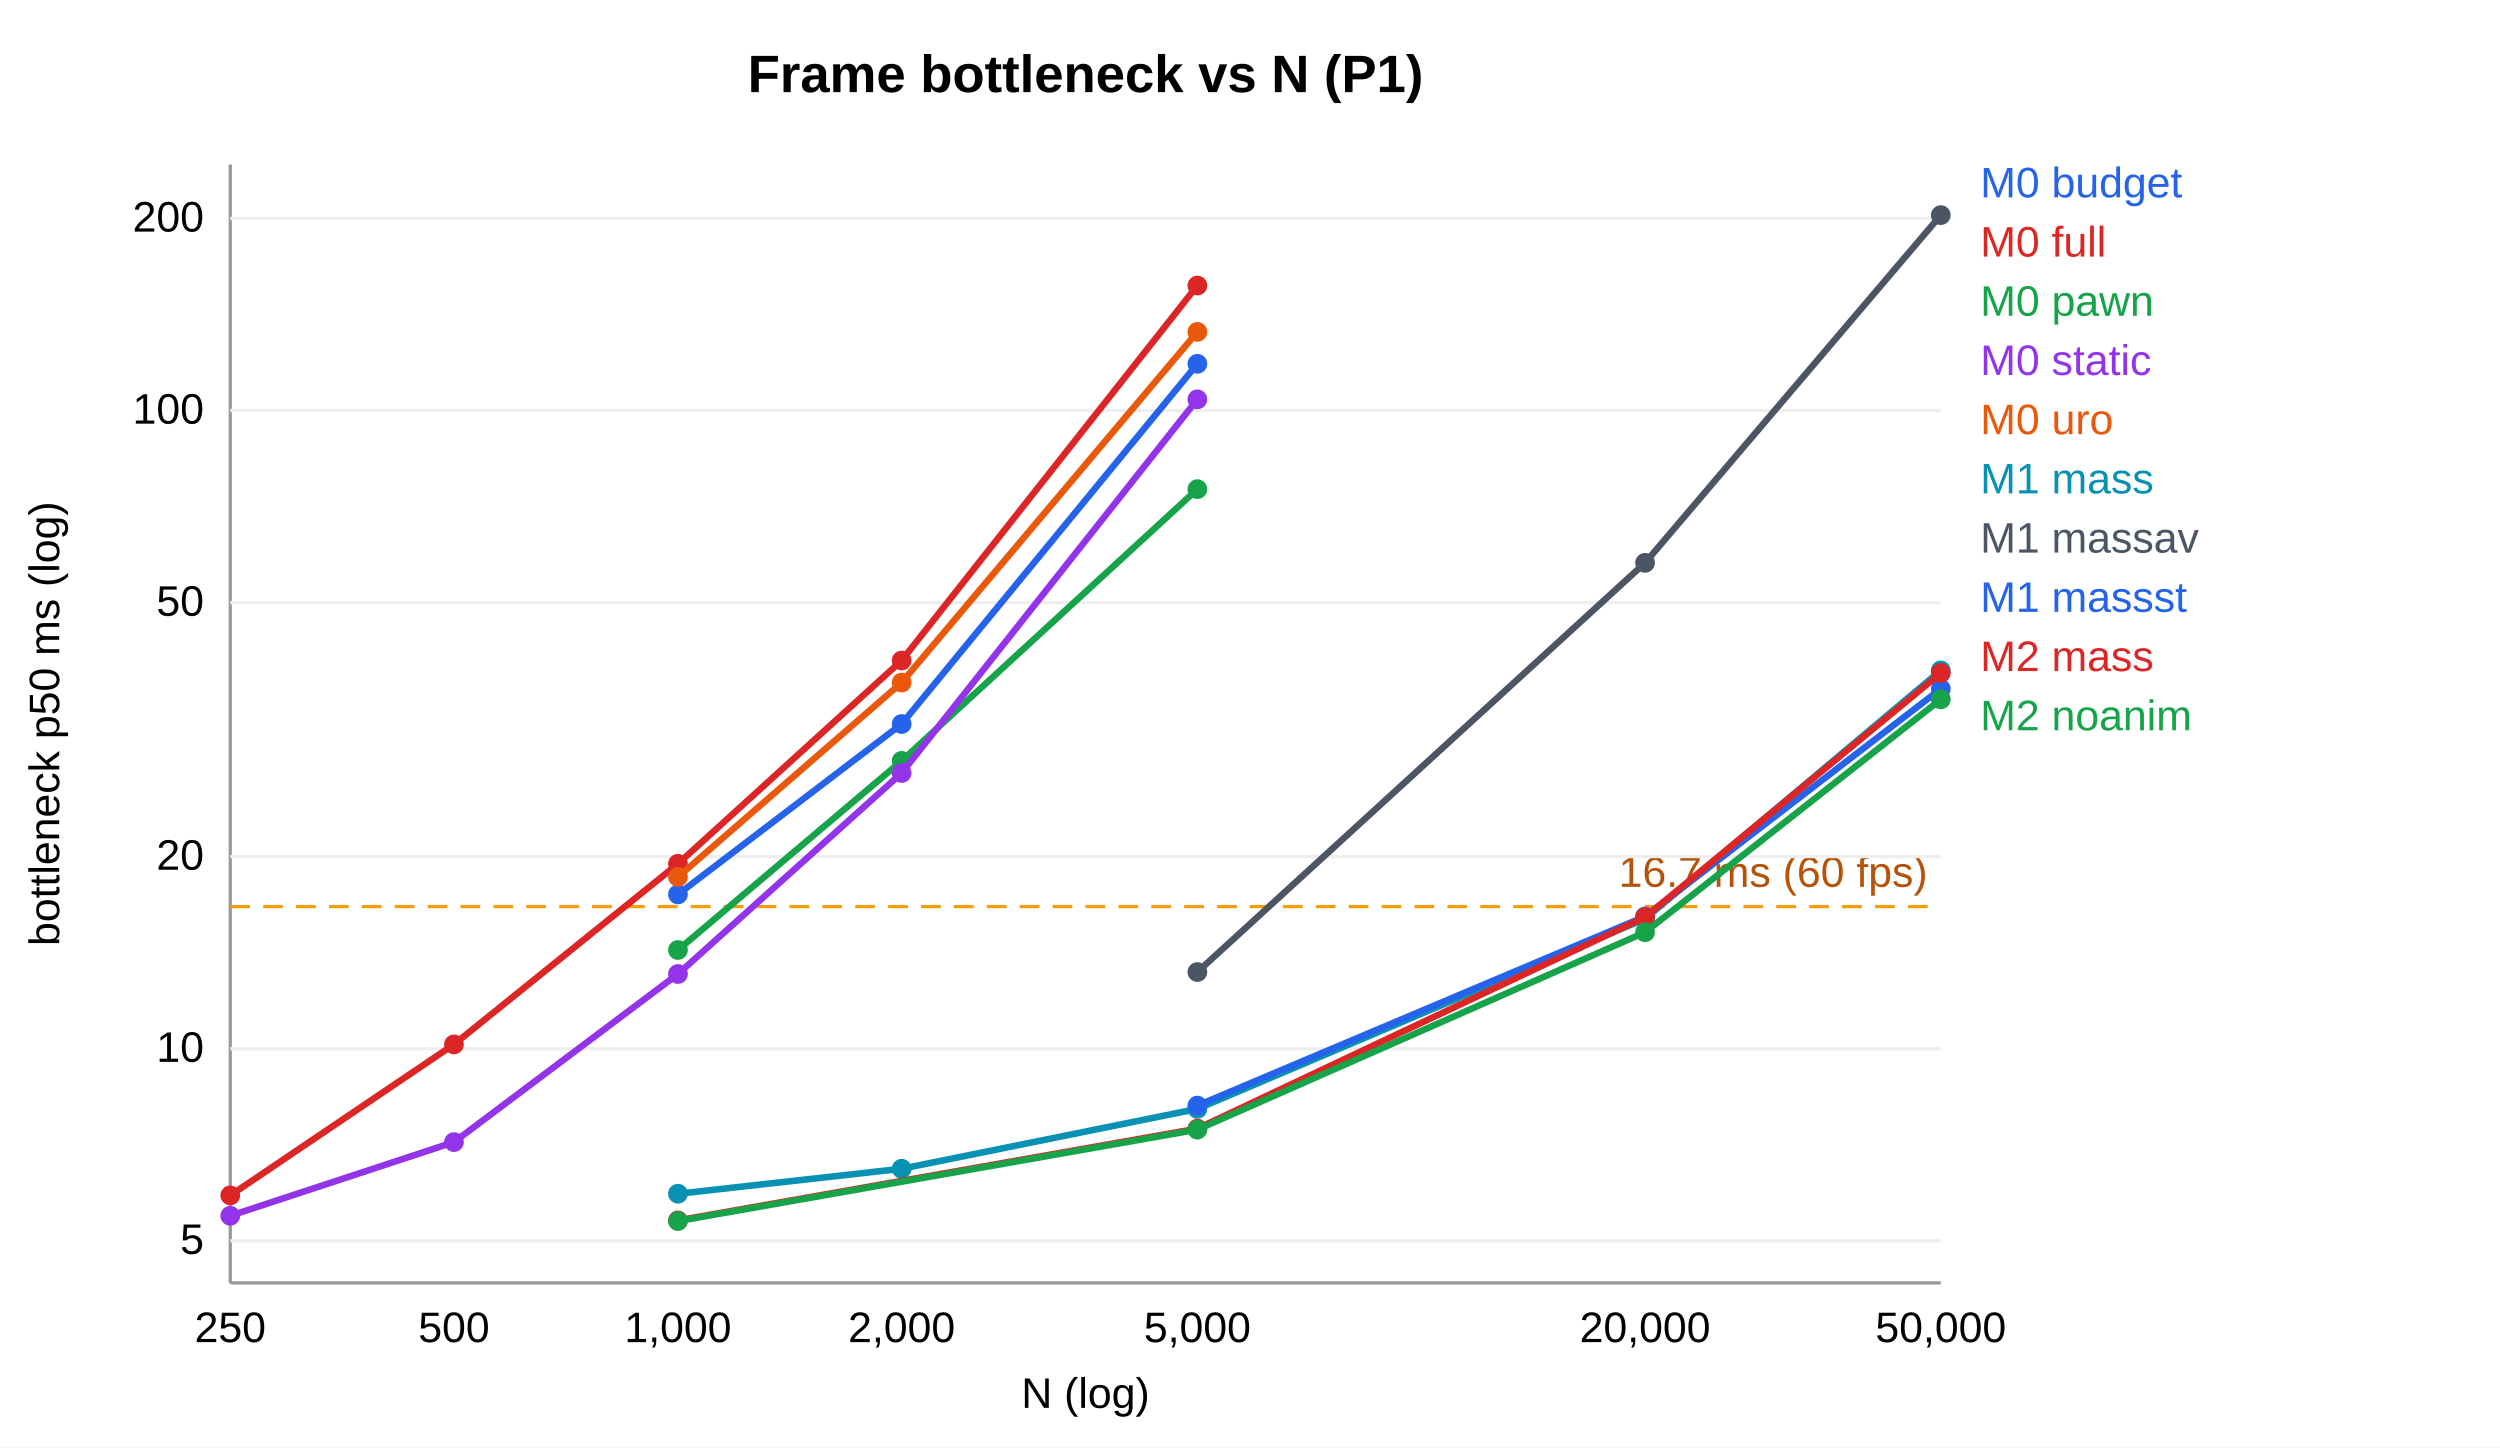
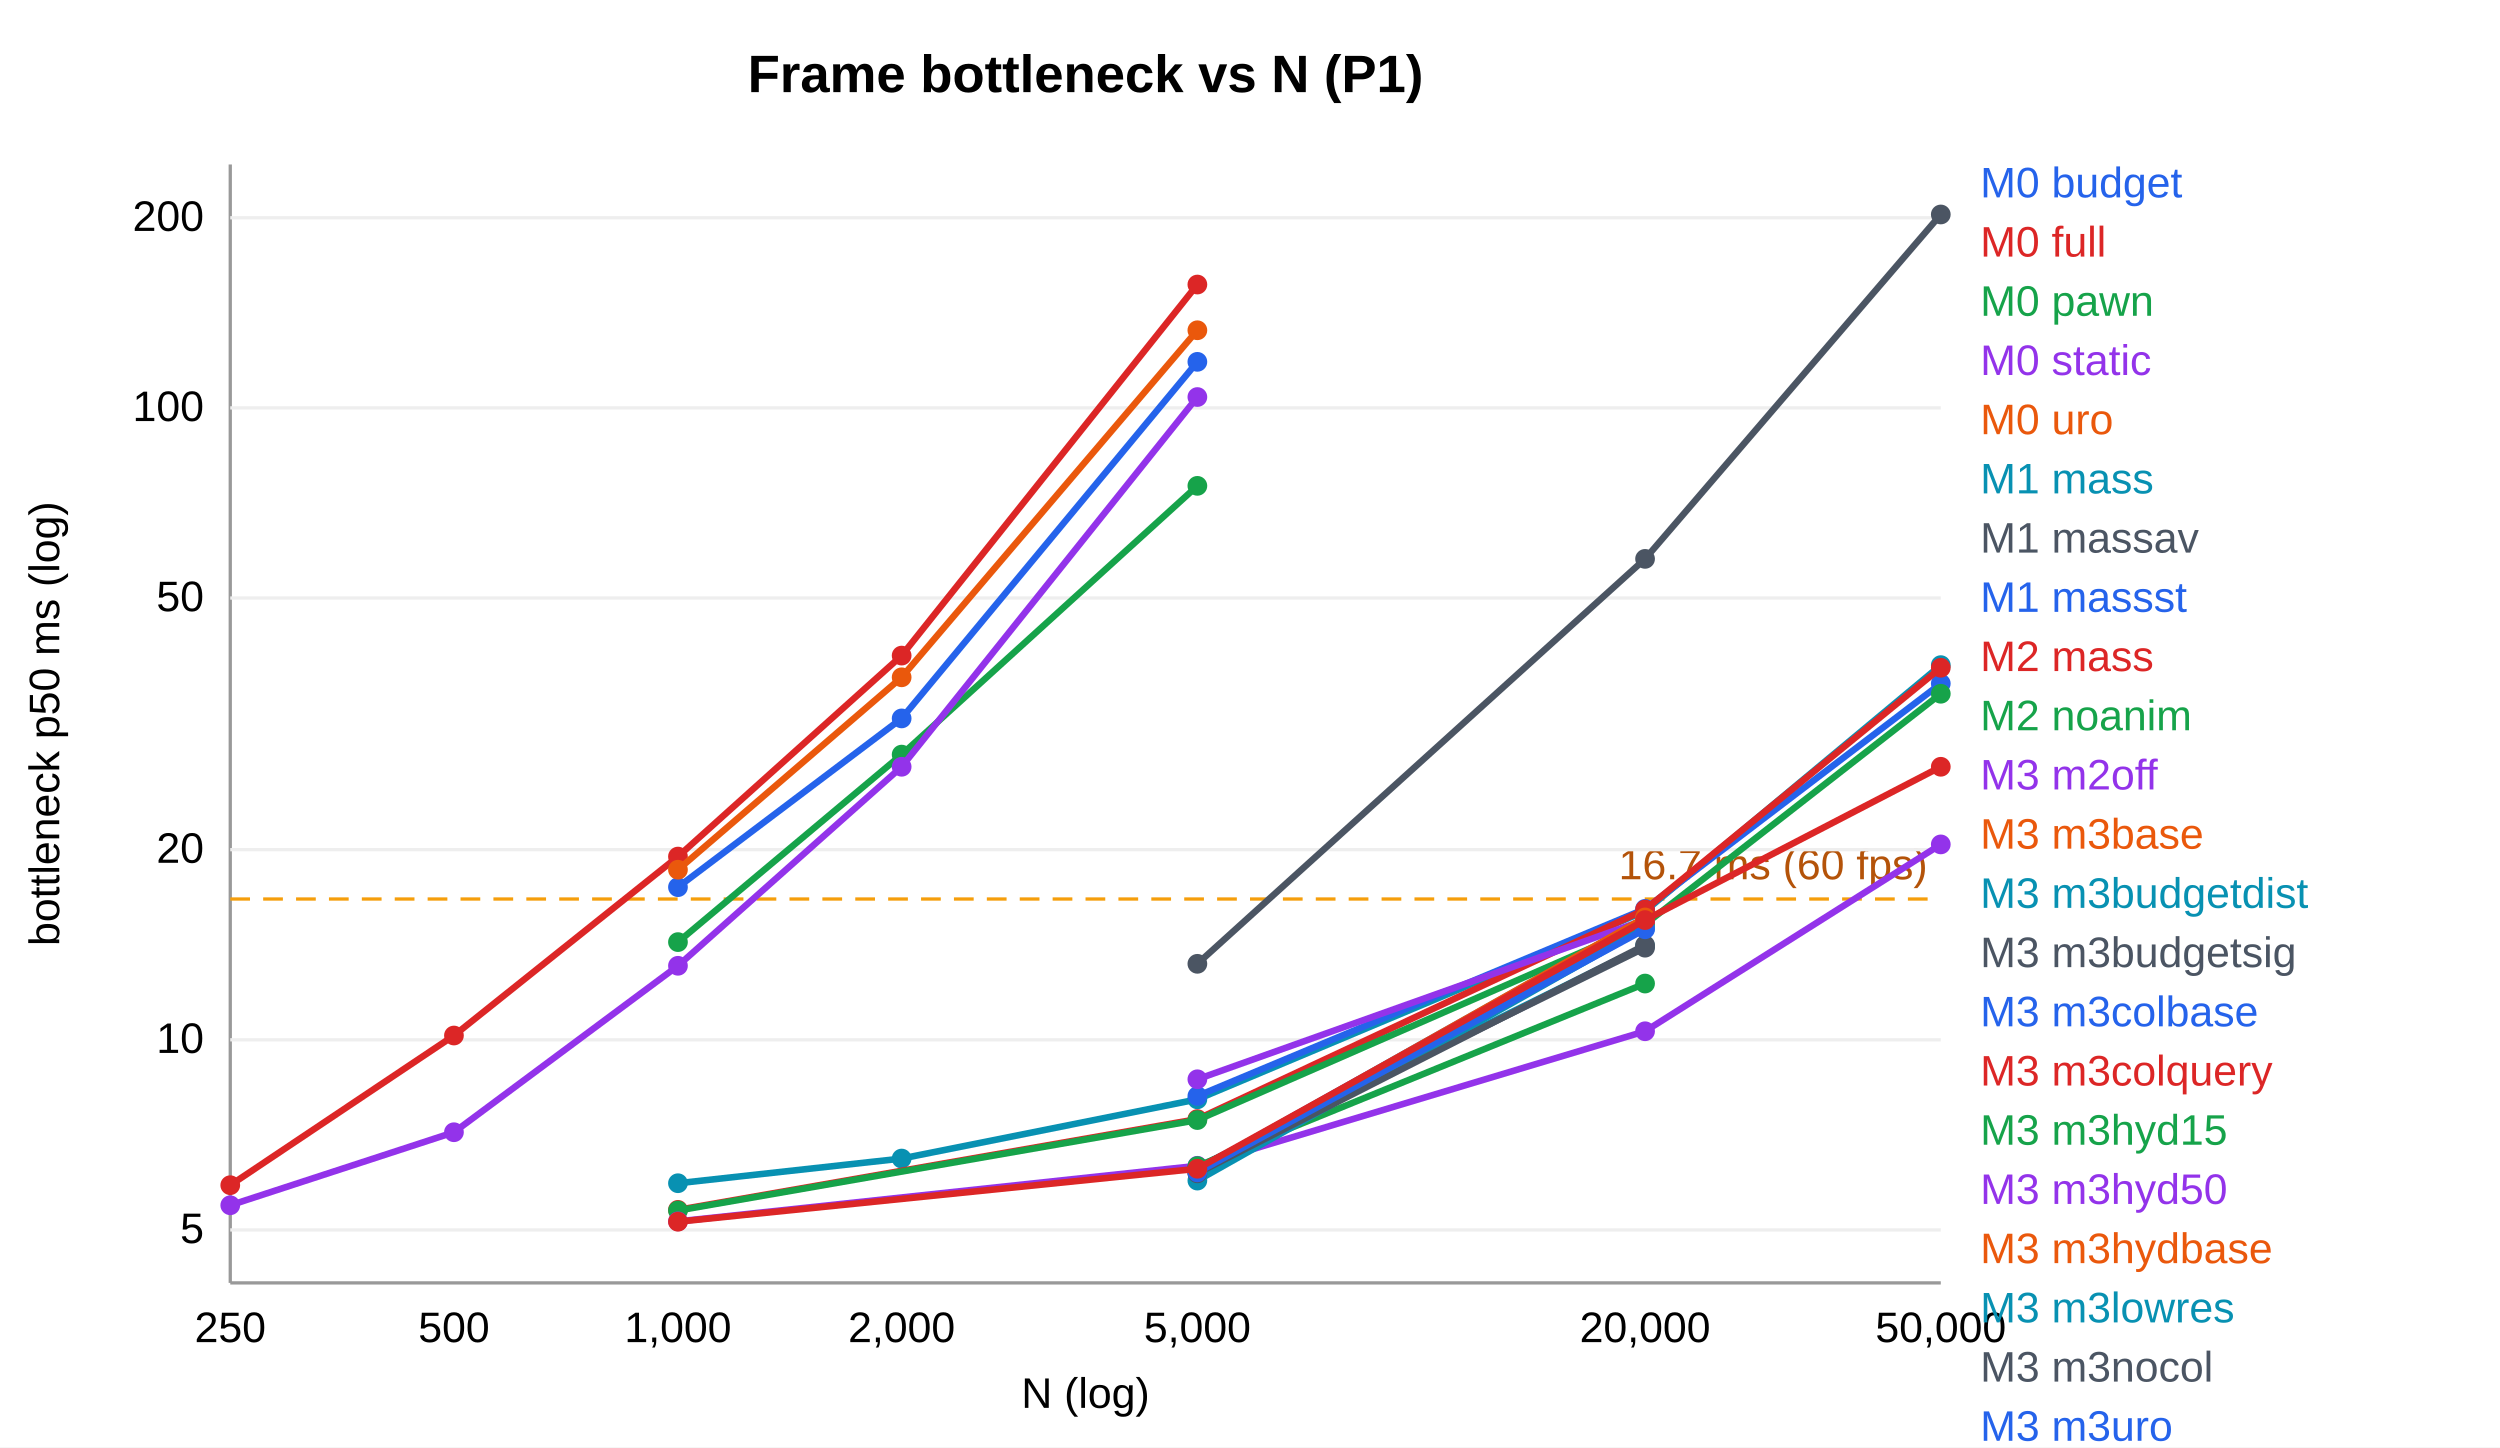
<svg xmlns="http://www.w3.org/2000/svg" width="760" height="440" viewBox="0 0 760 440" font-family="Segoe UI, Arial, sans-serif" font-size="13">
  <rect width="100%" height="100%" fill="white" />
  <text x="330.0" y="28" text-anchor="middle" font-size="16" font-weight="600">Frame bottleneck vs N (P1)</text>
  <line x1="70" y1="390" x2="590" y2="390" stroke="#999" />
  <line x1="70" y1="50" x2="70" y2="390" stroke="#999" />
-   <line x1="70" y1="275.6" x2="590" y2="275.6" stroke="#f59e0b" stroke-dasharray="6 4" />
-   <text x="586" y="269.6" text-anchor="end" fill="#b45309">16.7 ms (60 fps)</text>
+   <line x1="70" y1="273.3" x2="590" y2="273.3" stroke="#f59e0b" stroke-dasharray="6 4" />
+   <text x="586" y="267.3" text-anchor="end" fill="#b45309">16.7 ms (60 fps)</text>
  <text x="70.0" y="408" text-anchor="middle">250</text>
  <text x="138.0" y="408" text-anchor="middle">500</text>
  <text x="206.1" y="408" text-anchor="middle">1,000</text>
  <text x="274.1" y="408" text-anchor="middle">2,000</text>
  <text x="364.0" y="408" text-anchor="middle">5,000</text>
  <text x="500.1" y="408" text-anchor="middle">20,000</text>
  <text x="590.0" y="408" text-anchor="middle">50,000</text>
-   <text x="62" y="381.2" text-anchor="end">5</text>
-   <line x1="70" y1="377.2" x2="590" y2="377.2" stroke="#eee" />
-   <text x="62" y="322.8" text-anchor="end">10</text>
-   <line x1="70" y1="318.8" x2="590" y2="318.8" stroke="#eee" />
-   <text x="62" y="264.4" text-anchor="end">20</text>
-   <line x1="70" y1="260.4" x2="590" y2="260.4" stroke="#eee" />
-   <text x="62" y="187.2" text-anchor="end">50</text>
-   <line x1="70" y1="183.2" x2="590" y2="183.2" stroke="#eee" />
-   <text x="62" y="128.8" text-anchor="end">100</text>
-   <line x1="70" y1="124.8" x2="590" y2="124.8" stroke="#eee" />
-   <text x="62" y="70.4" text-anchor="end">200</text>
-   <line x1="70" y1="66.4" x2="590" y2="66.4" stroke="#eee" />
+   <text x="62" y="377.9" text-anchor="end">5</text>
+   <line x1="70" y1="373.9" x2="590" y2="373.9" stroke="#eee" />
+   <text x="62" y="320.1" text-anchor="end">10</text>
+   <line x1="70" y1="316.1" x2="590" y2="316.1" stroke="#eee" />
+   <text x="62" y="262.3" text-anchor="end">20</text>
+   <line x1="70" y1="258.3" x2="590" y2="258.3" stroke="#eee" />
+   <text x="62" y="185.8" text-anchor="end">50</text>
+   <line x1="70" y1="181.8" x2="590" y2="181.8" stroke="#eee" />
+   <text x="62" y="128.0" text-anchor="end">100</text>
+   <line x1="70" y1="124.0" x2="590" y2="124.0" stroke="#eee" />
+   <text x="62" y="70.2" text-anchor="end">200</text>
+   <line x1="70" y1="66.2" x2="590" y2="66.2" stroke="#eee" />
  <text x="330.0" y="428" text-anchor="middle">N (log)</text>
  <text x="18" y="220.0" transform="rotate(-90 18 220.0)" text-anchor="middle">bottleneck p50 ms (log)</text>
-   <path d="M206.1,271.9 L274.1,220.1 L364.0,110.6" fill="none" stroke="#2563eb" stroke-width="2" />
-   <circle cx="206.1" cy="271.9" r="3" fill="#2563eb" />
-   <circle cx="274.1" cy="220.1" r="3" fill="#2563eb" />
-   <circle cx="364.0" cy="110.6" r="3" fill="#2563eb" />
+   <path d="M206.1,269.7 L274.1,218.4 L364.0,110.0" fill="none" stroke="#2563eb" stroke-width="2" />
+   <circle cx="206.1" cy="269.7" r="3" fill="#2563eb" />
+   <circle cx="274.1" cy="218.4" r="3" fill="#2563eb" />
+   <circle cx="364.0" cy="110.0" r="3" fill="#2563eb" />
  <text x="602" y="60" fill="#2563eb">M0 budget</text>
-   <path d="M70.0,363.4 L138.0,317.5 L206.1,262.6 L274.1,200.8 L364.0,86.8" fill="none" stroke="#dc2626" stroke-width="2" />
-   <circle cx="70.0" cy="363.4" r="3" fill="#dc2626" />
-   <circle cx="138.0" cy="317.5" r="3" fill="#dc2626" />
-   <circle cx="206.1" cy="262.6" r="3" fill="#dc2626" />
-   <circle cx="274.1" cy="200.8" r="3" fill="#dc2626" />
-   <circle cx="364.0" cy="86.8" r="3" fill="#dc2626" />
+   <path d="M70.0,360.3 L138.0,314.8 L206.1,260.4 L274.1,199.3 L364.0,86.5" fill="none" stroke="#dc2626" stroke-width="2" />
+   <circle cx="70.0" cy="360.3" r="3" fill="#dc2626" />
+   <circle cx="138.0" cy="314.8" r="3" fill="#dc2626" />
+   <circle cx="206.1" cy="260.4" r="3" fill="#dc2626" />
+   <circle cx="274.1" cy="199.3" r="3" fill="#dc2626" />
+   <circle cx="364.0" cy="86.5" r="3" fill="#dc2626" />
  <text x="602" y="78" fill="#dc2626">M0 full</text>
-   <path d="M206.1,288.8 L274.1,231.3 L364.0,148.7" fill="none" stroke="#16a34a" stroke-width="2" />
-   <circle cx="206.1" cy="288.8" r="3" fill="#16a34a" />
-   <circle cx="274.1" cy="231.3" r="3" fill="#16a34a" />
-   <circle cx="364.0" cy="148.7" r="3" fill="#16a34a" />
+   <path d="M206.1,286.4 L274.1,229.4 L364.0,147.7" fill="none" stroke="#16a34a" stroke-width="2" />
+   <circle cx="206.1" cy="286.4" r="3" fill="#16a34a" />
+   <circle cx="274.1" cy="229.4" r="3" fill="#16a34a" />
+   <circle cx="364.0" cy="147.7" r="3" fill="#16a34a" />
  <text x="602" y="96" fill="#16a34a">M0 pawn</text>
-   <path d="M70.0,369.6 L138.0,347.2 L206.1,296.1 L274.1,235.0 L364.0,121.4" fill="none" stroke="#9333ea" stroke-width="2" />
-   <circle cx="70.0" cy="369.6" r="3" fill="#9333ea" />
-   <circle cx="138.0" cy="347.2" r="3" fill="#9333ea" />
-   <circle cx="206.1" cy="296.1" r="3" fill="#9333ea" />
-   <circle cx="274.1" cy="235.0" r="3" fill="#9333ea" />
-   <circle cx="364.0" cy="121.4" r="3" fill="#9333ea" />
+   <path d="M70.0,366.4 L138.0,344.2 L206.1,293.6 L274.1,233.1 L364.0,120.7" fill="none" stroke="#9333ea" stroke-width="2" />
+   <circle cx="70.0" cy="366.4" r="3" fill="#9333ea" />
+   <circle cx="138.0" cy="344.2" r="3" fill="#9333ea" />
+   <circle cx="206.1" cy="293.6" r="3" fill="#9333ea" />
+   <circle cx="274.1" cy="233.1" r="3" fill="#9333ea" />
+   <circle cx="364.0" cy="120.7" r="3" fill="#9333ea" />
  <text x="602" y="114" fill="#9333ea">M0 static</text>
-   <path d="M206.1,266.6 L274.1,207.5 L364.0,100.9" fill="none" stroke="#ea580c" stroke-width="2" />
-   <circle cx="206.1" cy="266.6" r="3" fill="#ea580c" />
-   <circle cx="274.1" cy="207.5" r="3" fill="#ea580c" />
-   <circle cx="364.0" cy="100.9" r="3" fill="#ea580c" />
+   <path d="M206.1,264.4 L274.1,205.9 L364.0,100.4" fill="none" stroke="#ea580c" stroke-width="2" />
+   <circle cx="206.1" cy="264.4" r="3" fill="#ea580c" />
+   <circle cx="274.1" cy="205.9" r="3" fill="#ea580c" />
+   <circle cx="364.0" cy="100.4" r="3" fill="#ea580c" />
  <text x="602" y="132" fill="#ea580c">M0 uro</text>
-   <path d="M206.1,362.9 L274.1,355.3 L364.0,337.1 L500.1,279.3 L590.0,203.8" fill="none" stroke="#0891b2" stroke-width="2" />
-   <circle cx="206.1" cy="362.9" r="3" fill="#0891b2" />
-   <circle cx="274.1" cy="355.3" r="3" fill="#0891b2" />
-   <circle cx="364.0" cy="337.1" r="3" fill="#0891b2" />
-   <circle cx="500.1" cy="279.3" r="3" fill="#0891b2" />
-   <circle cx="590.0" cy="203.8" r="3" fill="#0891b2" />
+   <path d="M206.1,359.7 L274.1,352.2 L364.0,334.2 L500.1,277.0 L590.0,202.2" fill="none" stroke="#0891b2" stroke-width="2" />
+   <circle cx="206.1" cy="359.7" r="3" fill="#0891b2" />
+   <circle cx="274.1" cy="352.2" r="3" fill="#0891b2" />
+   <circle cx="364.0" cy="334.2" r="3" fill="#0891b2" />
+   <circle cx="500.1" cy="277.0" r="3" fill="#0891b2" />
+   <circle cx="590.0" cy="202.2" r="3" fill="#0891b2" />
  <text x="602" y="150" fill="#0891b2">M1 mass</text>
-   <path d="M364.0,295.5 L500.1,171.1 L590.0,65.4" fill="none" stroke="#4b5563" stroke-width="2" />
-   <circle cx="364.0" cy="295.5" r="3" fill="#4b5563" />
-   <circle cx="500.1" cy="171.1" r="3" fill="#4b5563" />
-   <circle cx="590.0" cy="65.4" r="3" fill="#4b5563" />
+   <path d="M364.0,293.0 L500.1,169.9 L590.0,65.2" fill="none" stroke="#4b5563" stroke-width="2" />
+   <circle cx="364.0" cy="293.0" r="3" fill="#4b5563" />
+   <circle cx="500.1" cy="169.9" r="3" fill="#4b5563" />
+   <circle cx="590.0" cy="65.2" r="3" fill="#4b5563" />
  <text x="602" y="168" fill="#4b5563">M1 massav</text>
-   <path d="M364.0,336.1 L500.1,278.6 L590.0,209.4" fill="none" stroke="#2563eb" stroke-width="2" />
-   <circle cx="364.0" cy="336.1" r="3" fill="#2563eb" />
-   <circle cx="500.1" cy="278.6" r="3" fill="#2563eb" />
-   <circle cx="590.0" cy="209.4" r="3" fill="#2563eb" />
+   <path d="M364.0,333.2 L500.1,276.3 L590.0,207.8" fill="none" stroke="#2563eb" stroke-width="2" />
+   <circle cx="364.0" cy="333.2" r="3" fill="#2563eb" />
+   <circle cx="500.1" cy="276.3" r="3" fill="#2563eb" />
+   <circle cx="590.0" cy="207.8" r="3" fill="#2563eb" />
  <text x="602" y="186" fill="#2563eb">M1 massst</text>
-   <path d="M206.1,371.0 L364.0,343.1 L500.1,278.8 L590.0,204.6" fill="none" stroke="#dc2626" stroke-width="2" />
-   <circle cx="206.1" cy="371.0" r="3" fill="#dc2626" />
-   <circle cx="364.0" cy="343.1" r="3" fill="#dc2626" />
-   <circle cx="500.1" cy="278.8" r="3" fill="#dc2626" />
-   <circle cx="590.0" cy="204.6" r="3" fill="#dc2626" />
+   <path d="M206.1,367.8 L364.0,340.2 L500.1,276.5 L590.0,203.0" fill="none" stroke="#dc2626" stroke-width="2" />
+   <circle cx="206.1" cy="367.8" r="3" fill="#dc2626" />
+   <circle cx="364.0" cy="340.2" r="3" fill="#dc2626" />
+   <circle cx="500.1" cy="276.5" r="3" fill="#dc2626" />
+   <circle cx="590.0" cy="203.0" r="3" fill="#dc2626" />
  <text x="602" y="204" fill="#dc2626">M2 mass</text>
-   <path d="M206.1,371.2 L364.0,343.4 L500.1,283.4 L590.0,212.6" fill="none" stroke="#16a34a" stroke-width="2" />
-   <circle cx="206.1" cy="371.2" r="3" fill="#16a34a" />
-   <circle cx="364.0" cy="343.4" r="3" fill="#16a34a" />
-   <circle cx="500.1" cy="283.4" r="3" fill="#16a34a" />
-   <circle cx="590.0" cy="212.6" r="3" fill="#16a34a" />
+   <path d="M206.1,368.0 L364.0,340.5 L500.1,281.0 L590.0,210.9" fill="none" stroke="#16a34a" stroke-width="2" />
+   <circle cx="206.1" cy="368.0" r="3" fill="#16a34a" />
+   <circle cx="364.0" cy="340.5" r="3" fill="#16a34a" />
+   <circle cx="500.1" cy="281.0" r="3" fill="#16a34a" />
+   <circle cx="590.0" cy="210.9" r="3" fill="#16a34a" />
  <text x="602" y="222" fill="#16a34a">M2 noanim</text>
+   <path d="M206.1,371.3 L364.0,354.4 L500.1,313.5 L590.0,256.7" fill="none" stroke="#9333ea" stroke-width="2" />
+   <circle cx="206.1" cy="371.3" r="3" fill="#9333ea" />
+   <circle cx="364.0" cy="354.4" r="3" fill="#9333ea" />
+   <circle cx="500.1" cy="313.5" r="3" fill="#9333ea" />
+   <circle cx="590.0" cy="256.7" r="3" fill="#9333ea" />
+   <text x="602" y="240" fill="#9333ea">M3 m2off</text>
+   <path d="M364.0,356.1 L500.1,279.7" fill="none" stroke="#ea580c" stroke-width="2" />
+   <circle cx="364.0" cy="356.1" r="3" fill="#ea580c" />
+   <circle cx="500.1" cy="279.7" r="3" fill="#ea580c" />
+   <text x="602" y="258" fill="#ea580c">M3 m3base</text>
+   <path d="M364.0,354.9 L500.1,287.6" fill="none" stroke="#0891b2" stroke-width="2" />
+   <circle cx="364.0" cy="354.9" r="3" fill="#0891b2" />
+   <circle cx="500.1" cy="287.6" r="3" fill="#0891b2" />
+   <text x="602" y="276" fill="#0891b2">M3 m3budgetdist</text>
+   <path d="M364.0,355.0 L500.1,288.1" fill="none" stroke="#4b5563" stroke-width="2" />
+   <circle cx="364.0" cy="355.0" r="3" fill="#4b5563" />
+   <circle cx="500.1" cy="288.1" r="3" fill="#4b5563" />
+   <text x="602" y="294" fill="#4b5563">M3 m3budgetsig</text>
+   <path d="M364.0,355.6 L500.1,279.1" fill="none" stroke="#2563eb" stroke-width="2" />
+   <circle cx="364.0" cy="355.6" r="3" fill="#2563eb" />
+   <circle cx="500.1" cy="279.1" r="3" fill="#2563eb" />
+   <text x="602" y="312" fill="#2563eb">M3 m3colbase</text>
+   <path d="M364.0,356.5 L500.1,280.1" fill="none" stroke="#dc2626" stroke-width="2" />
+   <circle cx="364.0" cy="356.5" r="3" fill="#dc2626" />
+   <circle cx="500.1" cy="280.1" r="3" fill="#dc2626" />
+   <text x="602" y="330" fill="#dc2626">M3 m3colquery</text>
+   <path d="M364.0,354.5 L500.1,299.0" fill="none" stroke="#16a34a" stroke-width="2" />
+   <circle cx="364.0" cy="354.5" r="3" fill="#16a34a" />
+   <circle cx="500.1" cy="299.0" r="3" fill="#16a34a" />
+   <text x="602" y="348" fill="#16a34a">M3 m3hyd15</text>
+   <path d="M364.0,328.1 L500.1,279.6" fill="none" stroke="#9333ea" stroke-width="2" />
+   <circle cx="364.0" cy="328.1" r="3" fill="#9333ea" />
+   <circle cx="500.1" cy="279.6" r="3" fill="#9333ea" />
+   <text x="602" y="366" fill="#9333ea">M3 m3hyd50</text>
+   <path d="M364.0,355.8 L500.1,278.9" fill="none" stroke="#ea580c" stroke-width="2" />
+   <circle cx="364.0" cy="355.8" r="3" fill="#ea580c" />
+   <circle cx="500.1" cy="278.9" r="3" fill="#ea580c" />
+   <text x="602" y="384" fill="#ea580c">M3 m3hydbase</text>
+   <path d="M364.0,358.9 L500.1,282.1" fill="none" stroke="#0891b2" stroke-width="2" />
+   <circle cx="364.0" cy="358.9" r="3" fill="#0891b2" />
+   <circle cx="500.1" cy="282.1" r="3" fill="#0891b2" />
+   <text x="602" y="402" fill="#0891b2">M3 m3lowres</text>
+   <path d="M364.0,356.7 L500.1,287.3" fill="none" stroke="#4b5563" stroke-width="2" />
+   <circle cx="364.0" cy="356.7" r="3" fill="#4b5563" />
+   <circle cx="500.1" cy="287.3" r="3" fill="#4b5563" />
+   <text x="602" y="420" fill="#4b5563">M3 m3nocol</text>
+   <path d="M364.0,356.4 L500.1,282.5" fill="none" stroke="#2563eb" stroke-width="2" />
+   <circle cx="364.0" cy="356.4" r="3" fill="#2563eb" />
+   <circle cx="500.1" cy="282.5" r="3" fill="#2563eb" />
+   <text x="602" y="438" fill="#2563eb">M3 m3uro</text>
+   <path d="M206.1,371.4 L364.0,355.3 L500.1,279.7 L590.0,233.1" fill="none" stroke="#dc2626" stroke-width="2" />
+   <circle cx="206.1" cy="371.4" r="3" fill="#dc2626" />
+   <circle cx="364.0" cy="355.3" r="3" fill="#dc2626" />
+   <circle cx="500.1" cy="279.7" r="3" fill="#dc2626" />
+   <circle cx="590.0" cy="233.1" r="3" fill="#dc2626" />
+   <text x="602" y="456" fill="#dc2626">M3 mass</text>
</svg>
